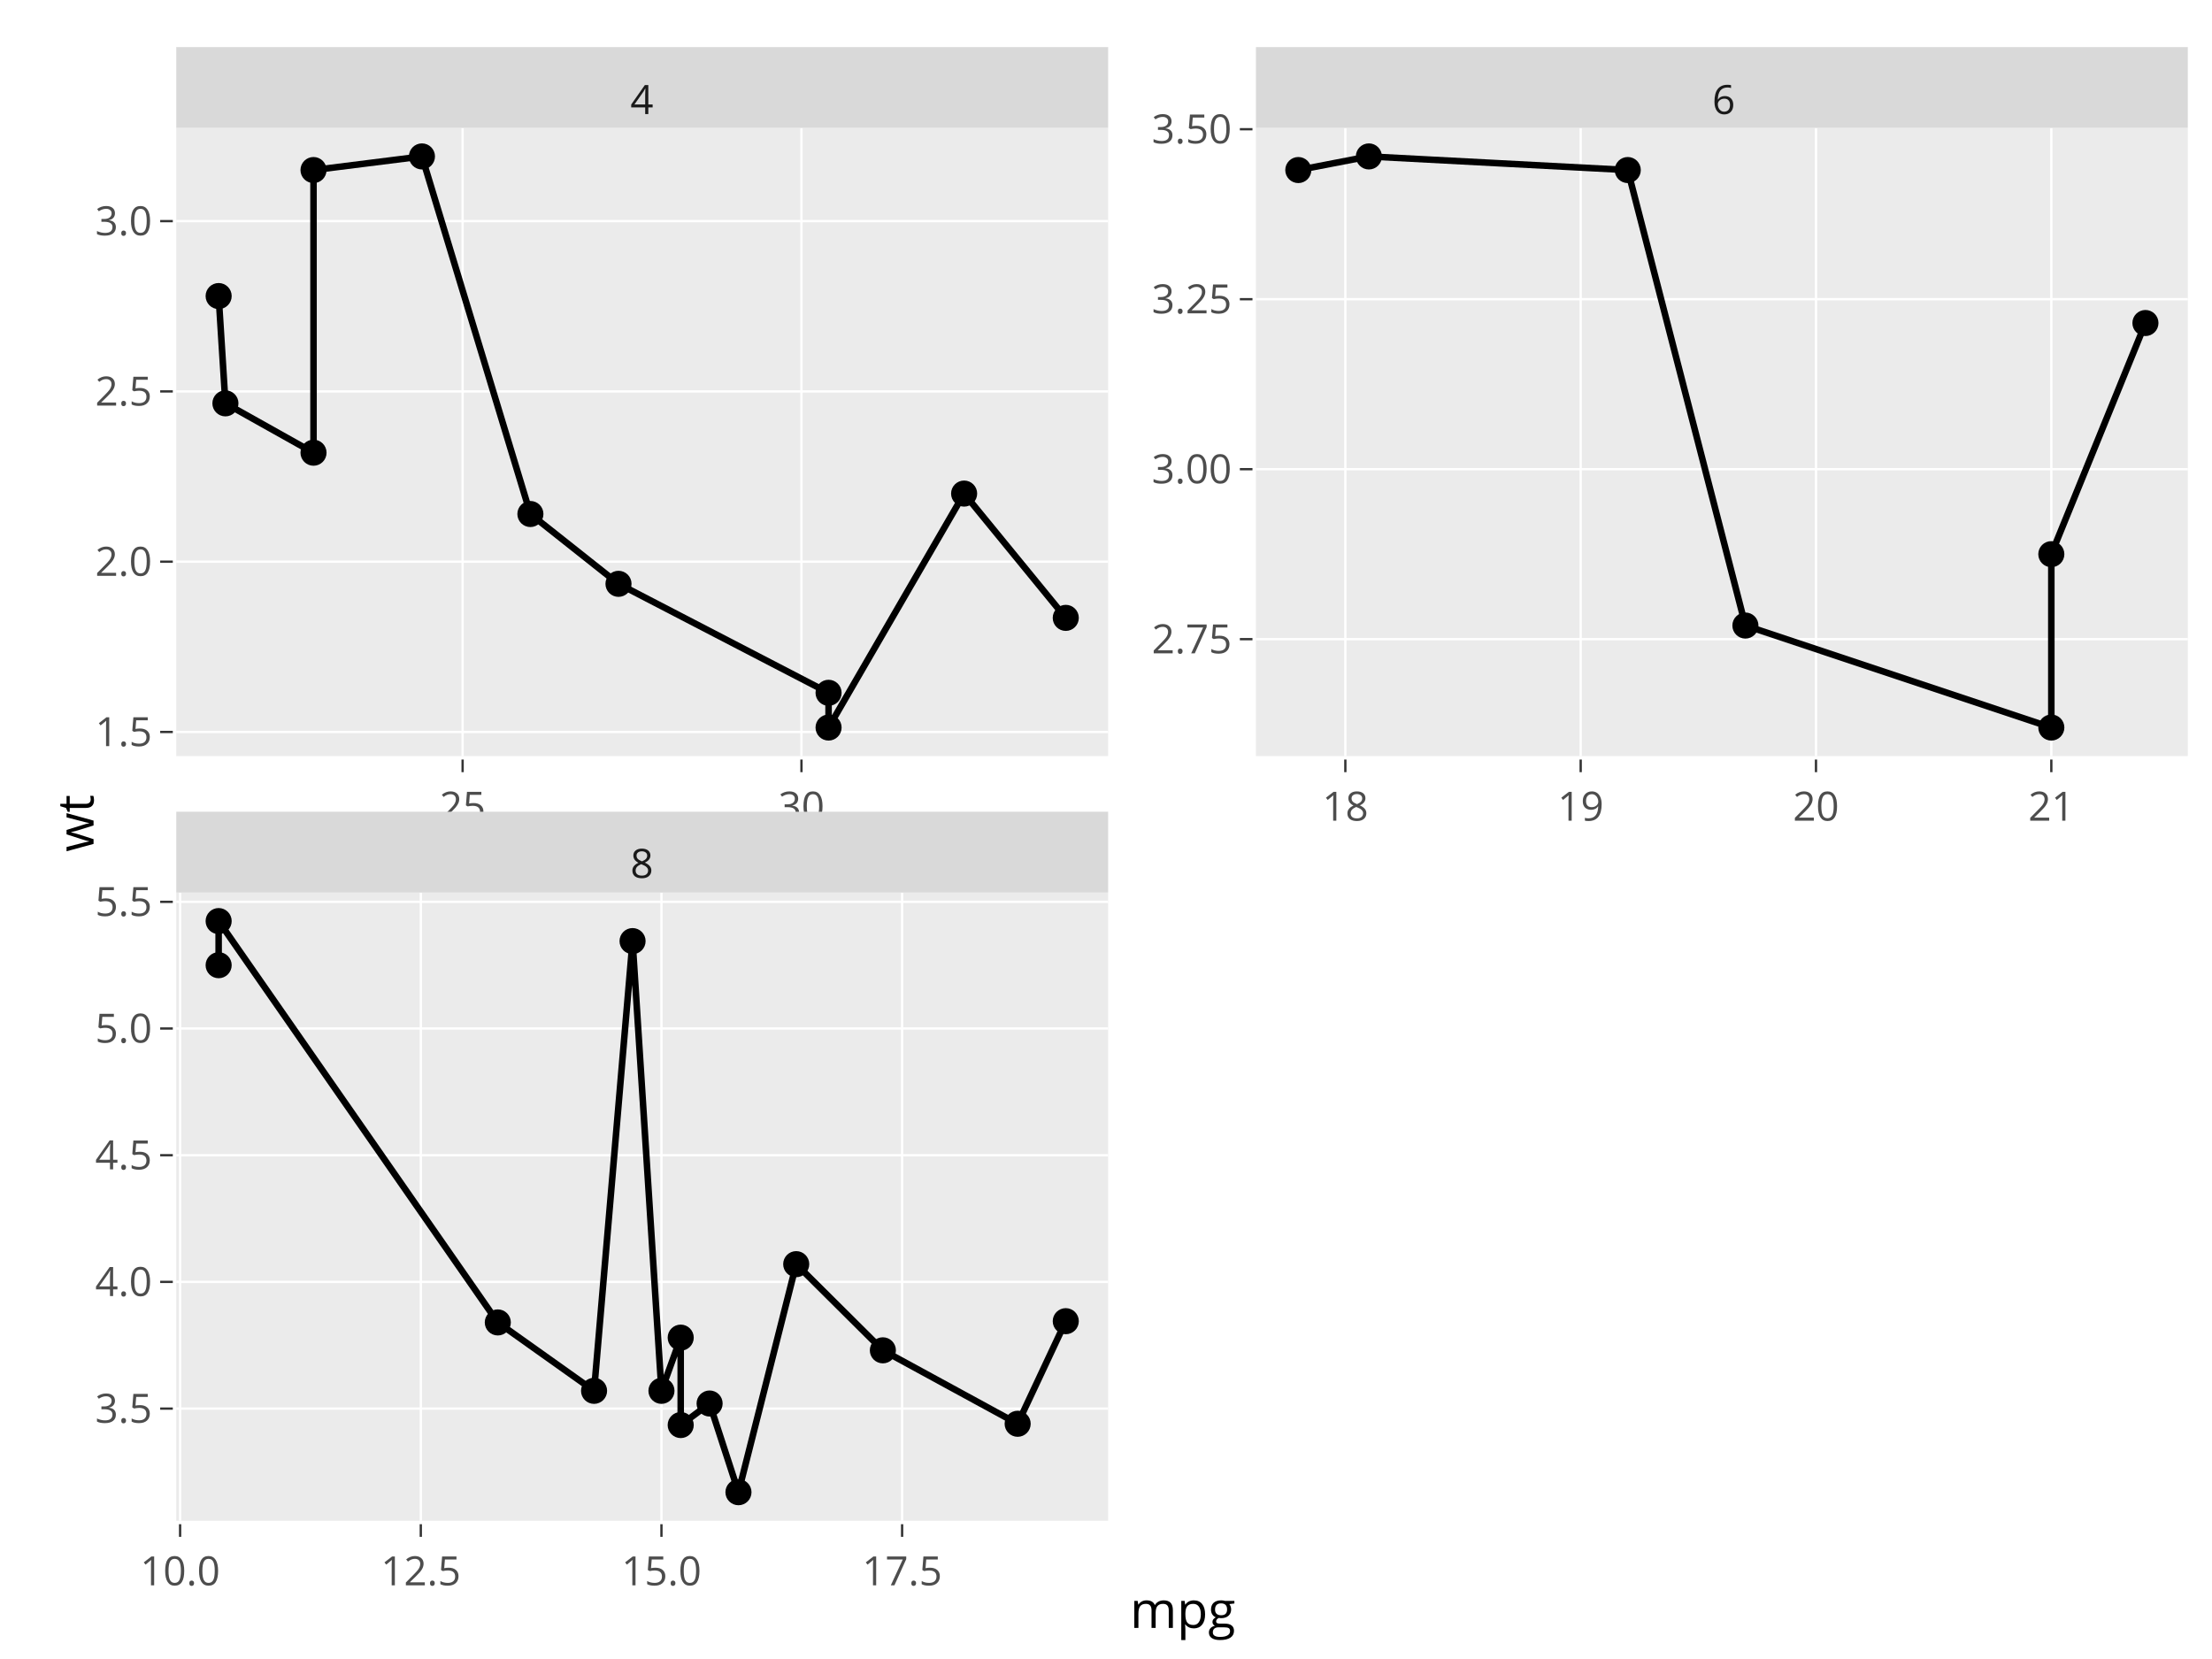
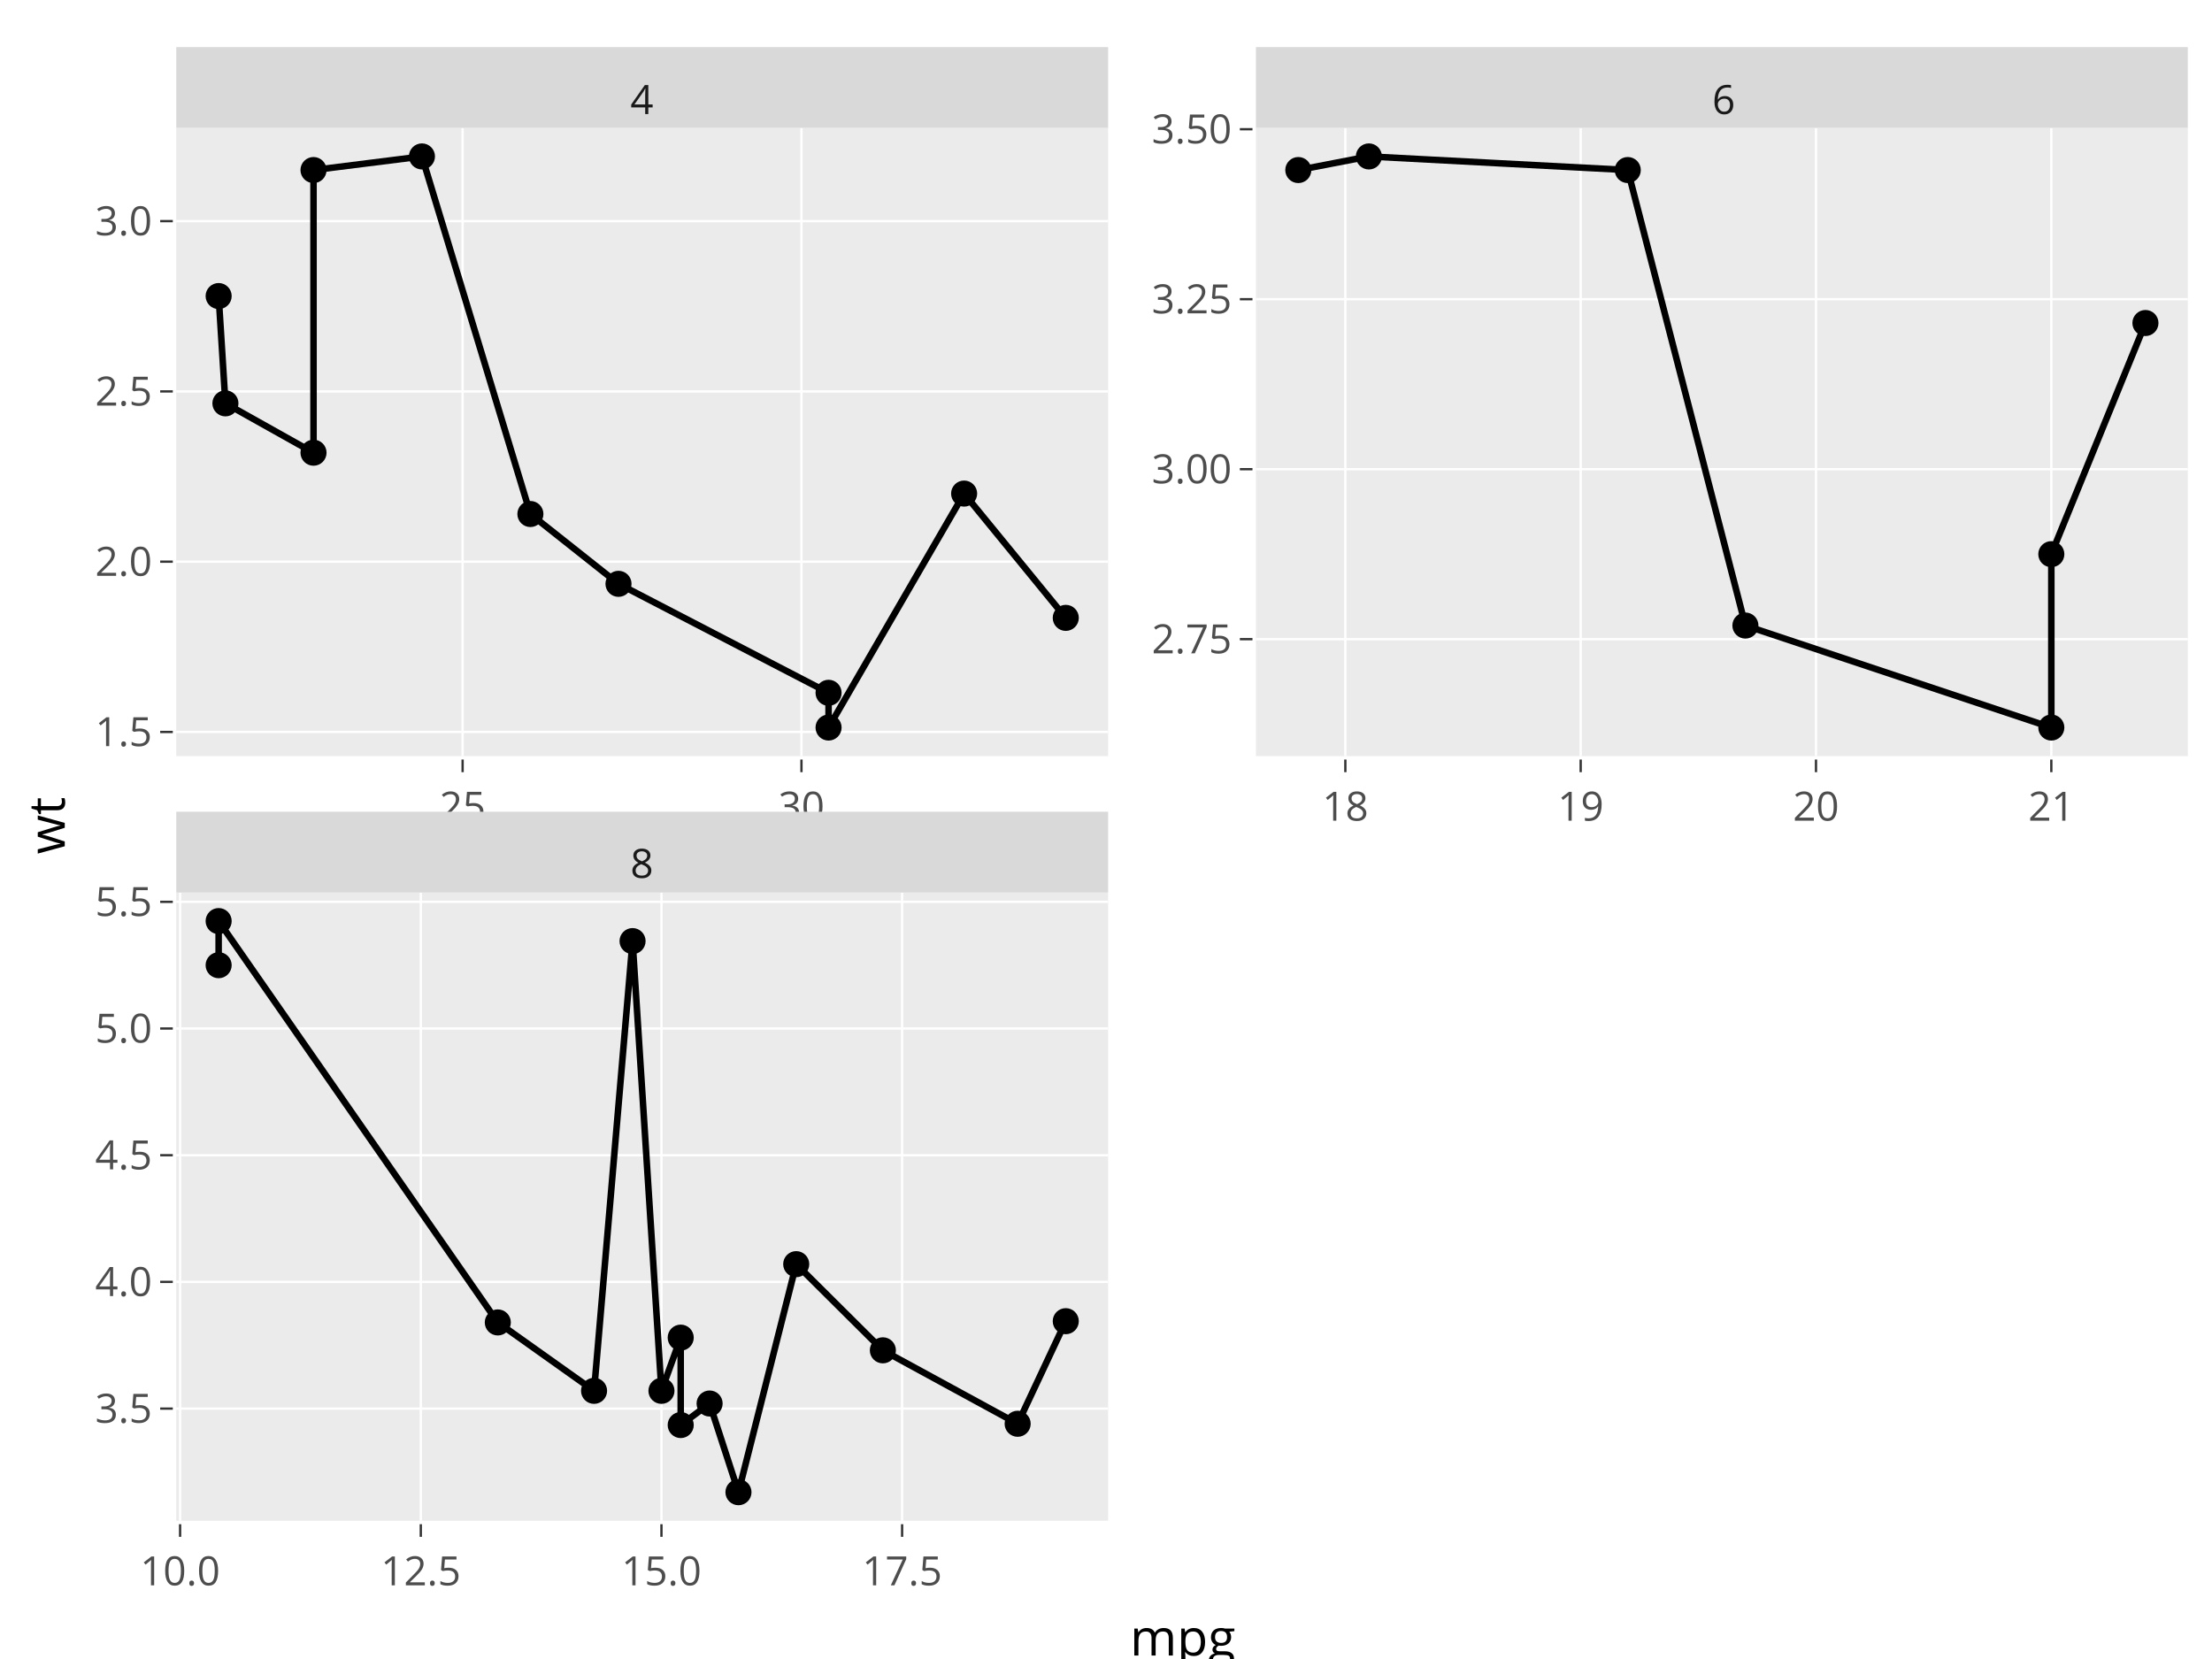
<svg xmlns="http://www.w3.org/2000/svg" class="main-svg" width="640" height="480" style="" viewBox="0 0 640 480">
  <rect x="0" y="0" width="640" height="480" style="fill: rgb(255, 255, 255); fill-opacity: 1;" />
  <defs id="defs-">
    <g class="clips">
      <clipPath id="clipxyplot" class="plotclip">
        <rect width="269.619" height="181.76" />
      </clipPath>
      <clipPath id="clipx2y2plot" class="plotclip">
        <rect width="269.619" height="181.76" />
      </clipPath>
      <clipPath id="clipx3y3plot" class="plotclip">
        <rect width="269.619" height="181.76" />
      </clipPath>
      <clipPath class="axesclip" id="clipx">
        <rect x="51" y="0" width="269.619" height="480" />
      </clipPath>
      <clipPath class="axesclip" id="clipy">
        <rect x="0" y="37" width="640" height="181.76" />
      </clipPath>
      <clipPath class="axesclip" id="clipxy">
        <rect x="51" y="37" width="269.619" height="181.76" />
      </clipPath>
      <clipPath class="axesclip" id="clipy2">
        <rect x="0" y="37" width="640" height="181.76" />
      </clipPath>
      <clipPath class="axesclip" id="clipxy2">
        <rect x="51" y="37" width="269.619" height="181.76" />
      </clipPath>
      <clipPath class="axesclip" id="clipy3">
        <rect x="0" y="258.24" width="640" height="181.76" />
      </clipPath>
      <clipPath class="axesclip" id="clipxy3">
        <rect x="51" y="258.24" width="269.619" height="181.76" />
      </clipPath>
      <clipPath class="axesclip" id="clipx2">
        <rect x="363.381" y="0" width="269.619" height="480" />
      </clipPath>
      <clipPath class="axesclip" id="clipx2y">
        <rect x="363.381" y="37" width="269.619" height="181.76" />
      </clipPath>
      <clipPath class="axesclip" id="clipx2y2">
        <rect x="363.381" y="37" width="269.619" height="181.76" />
      </clipPath>
      <clipPath class="axesclip" id="clipx2y3">
        <rect x="363.381" y="258.24" width="269.619" height="181.76" />
      </clipPath>
      <clipPath class="axesclip" id="clipx3">
        <rect x="51" y="0" width="269.619" height="480" />
      </clipPath>
      <clipPath class="axesclip" id="clipx3y">
        <rect x="51" y="37" width="269.619" height="181.76" />
      </clipPath>
      <clipPath class="axesclip" id="clipx3y2">
        <rect x="51" y="37" width="269.619" height="181.76" />
      </clipPath>
      <clipPath class="axesclip" id="clipx3y3">
        <rect x="51" y="258.24" width="269.619" height="181.76" />
      </clipPath>
    </g>
    <g class="gradients" />
    <g class="patterns" />
  </defs>
  <g class="bglayer">
    <rect class="bg" x="51" y="37" width="269.619" height="181.76" style="fill: rgb(235, 235, 235); fill-opacity: 1; stroke-width: 0;" />
    <rect class="bg" x="363.381" y="37" width="269.619" height="181.76" style="fill: rgb(235, 235, 235); fill-opacity: 1; stroke-width: 0;" />
    <rect class="bg" x="51" y="258.24" width="269.619" height="181.76" style="fill: rgb(235, 235, 235); fill-opacity: 1; stroke-width: 0;" />
  </g>
  <g class="layer-below">
    <g class="imagelayer" />
    <g class="shapelayer" />
  </g>
  <g class="cartesianlayer">
    <g class="subplot xy">
      <g class="layer-subplot">
        <g class="shapelayer" />
        <g class="imagelayer" />
      </g>
      <g class="gridlayer">
        <g class="x">
          <path class="xgrid crisp" transform="translate(133.85,0)" d="M0,37v181.76" style="stroke: rgb(255, 255, 255); stroke-opacity: 1; stroke-width: 0.664px;" />
          <path class="xgrid crisp" transform="translate(231.89,0)" d="M0,37v181.76" style="stroke: rgb(255, 255, 255); stroke-opacity: 1; stroke-width: 0.664px;" />
        </g>
        <g class="y">
          <path class="ygrid crisp" transform="translate(0,211.78)" d="M51,0h269.619" style="stroke: rgb(255, 255, 255); stroke-opacity: 1; stroke-width: 0.664px;" />
          <path class="ygrid crisp" transform="translate(0,162.51)" d="M51,0h269.619" style="stroke: rgb(255, 255, 255); stroke-opacity: 1; stroke-width: 0.664px;" />
          <path class="ygrid crisp" transform="translate(0,113.25)" d="M51,0h269.619" style="stroke: rgb(255, 255, 255); stroke-opacity: 1; stroke-width: 0.664px;" />
          <path class="ygrid crisp" transform="translate(0,63.98)" d="M51,0h269.619" style="stroke: rgb(255, 255, 255); stroke-opacity: 1; stroke-width: 0.664px;" />
        </g>
      </g>
      <g class="zerolinelayer" />
      <path class="xlines-below" />
      <path class="ylines-below" />
      <g class="overlines-below" />
      <g class="xaxislayer-below" />
      <g class="yaxislayer-below" />
      <g class="overaxes-below" />
      <g class="plot" transform="translate(51,37)" clip-path="url(#clipxyplot)">
        <g class="scatterlayer mlayer">
          <g class="trace scatter trace-vdiffr-plotly-1" style="stroke-miterlimit: 2; opacity: 1;">
            <g class="fills" />
            <g class="errorbars" />
            <g class="lines" />
            <g class="points">
              <path class="point" transform="translate(39.71,93.98)" d="M2.83,0A2.83,2.83 0 1,1 0,-2.83A2.83,2.83 0 0,1 2.83,0Z" style="opacity: 1; stroke-width: 1.89px; fill: rgb(0, 0, 0); fill-opacity: 1; stroke: rgb(0, 0, 0); stroke-opacity: 1;" />
              <path class="point" transform="translate(71.08,8.26)" d="M2.83,0A2.83,2.83 0 1,1 0,-2.83A2.83,2.83 0 0,1 2.83,0Z" style="opacity: 1; stroke-width: 1.89px; fill: rgb(0, 0, 0); fill-opacity: 1; stroke: rgb(0, 0, 0); stroke-opacity: 1;" />
              <path class="point" transform="translate(39.71,12.2)" d="M2.83,0A2.83,2.83 0 1,1 0,-2.83A2.83,2.83 0 0,1 2.83,0Z" style="opacity: 1; stroke-width: 1.89px; fill: rgb(0, 0, 0); fill-opacity: 1; stroke: rgb(0, 0, 0); stroke-opacity: 1;" />
              <path class="point" transform="translate(227.95,105.81)" d="M2.83,0A2.83,2.83 0 1,1 0,-2.83A2.83,2.83 0 0,1 2.83,0Z" style="opacity: 1; stroke-width: 1.89px; fill: rgb(0, 0, 0); fill-opacity: 1; stroke: rgb(0, 0, 0); stroke-opacity: 1;" />
              <path class="point" transform="translate(188.73,163.45)" d="M2.83,0A2.83,2.83 0 1,1 0,-2.83A2.83,2.83 0 0,1 2.83,0Z" style="opacity: 1; stroke-width: 1.89px; fill: rgb(0, 0, 0); fill-opacity: 1; stroke: rgb(0, 0, 0); stroke-opacity: 1;" />
              <path class="point" transform="translate(257.36,141.77)" d="M2.83,0A2.83,2.83 0 1,1 0,-2.83A2.83,2.83 0 0,1 2.83,0Z" style="opacity: 1; stroke-width: 1.89px; fill: rgb(0, 0, 0); fill-opacity: 1; stroke: rgb(0, 0, 0); stroke-opacity: 1;" />
              <path class="point" transform="translate(14.22,79.7)" d="M2.83,0A2.83,2.83 0 1,1 0,-2.83A2.83,2.83 0 0,1 2.83,0Z" style="opacity: 1; stroke-width: 1.89px; fill: rgb(0, 0, 0); fill-opacity: 1; stroke: rgb(0, 0, 0); stroke-opacity: 1;" />
              <path class="point" transform="translate(127.95,131.92)" d="M2.83,0A2.83,2.83 0 1,1 0,-2.83A2.83,2.83 0 0,1 2.83,0Z" style="opacity: 1; stroke-width: 1.89px; fill: rgb(0, 0, 0); fill-opacity: 1; stroke: rgb(0, 0, 0); stroke-opacity: 1;" />
              <path class="point" transform="translate(102.46,111.72)" d="M2.83,0A2.83,2.83 0 1,1 0,-2.83A2.83,2.83 0 0,1 2.83,0Z" style="opacity: 1; stroke-width: 1.89px; fill: rgb(0, 0, 0); fill-opacity: 1; stroke: rgb(0, 0, 0); stroke-opacity: 1;" />
              <path class="point" transform="translate(188.73,173.5)" d="M2.83,0A2.83,2.83 0 1,1 0,-2.83A2.83,2.83 0 0,1 2.83,0Z" style="opacity: 1; stroke-width: 1.89px; fill: rgb(0, 0, 0); fill-opacity: 1; stroke: rgb(0, 0, 0); stroke-opacity: 1;" />
              <path class="point" transform="translate(12.26,48.66)" d="M2.83,0A2.83,2.83 0 1,1 0,-2.83A2.83,2.83 0 0,1 2.83,0Z" style="opacity: 1; stroke-width: 1.89px; fill: rgb(0, 0, 0); fill-opacity: 1; stroke: rgb(0, 0, 0); stroke-opacity: 1;" />
            </g>
            <g class="text" />
          </g>
          <g class="trace scatter trace-vdiffr-plotly-4" style="stroke-miterlimit: 2; opacity: 1;">
            <g class="fills" />
            <g class="errorbars" />
            <g class="lines">
              <path class="js-line" d="M12.26,48.66L14.22,79.7L39.71,93.98L39.71,12.2L71.08,8.26L102.46,111.72L127.95,131.92L188.73,163.45L188.73,173.5L227.95,105.81L257.36,141.77" style="vector-effect: non-scaling-stroke; fill: none; stroke: rgb(0, 0, 0); stroke-opacity: 1; stroke-width: 1.89px; opacity: 1;" />
            </g>
            <g class="points" />
            <g class="text" />
          </g>
        </g>
      </g>
      <g class="overplot" />
      <path class="xlines-above crisp" d="" style="fill: none; stroke-width: 1px; stroke: rgb(0, 0, 0); stroke-opacity: 0;" />
      <path class="ylines-above crisp" d="" style="fill: none; stroke-width: 1px; stroke: rgb(0, 0, 0); stroke-opacity: 0;" />
      <g class="overlines-above" />
      <g class="xaxislayer-above">
        <path class="xtick ticks crisp" d="M0,219.76v3.653" transform="translate(133.85,0)" style="stroke: rgb(51, 51, 51); stroke-opacity: 1; stroke-width: 0.664px;" />
        <path class="xtick ticks crisp" d="M0,219.76v3.653" transform="translate(231.89,0)" style="stroke: rgb(51, 51, 51); stroke-opacity: 1; stroke-width: 0.664px;" />
        <g class="xtick">
          <text text-anchor="middle" x="0" y="237.44" transform="translate(133.85,0)" style="font-family: 'Open Sans', verdana, arial, sans-serif; font-size: 11.69px; fill: rgb(77, 77, 77); fill-opacity: 1; white-space: pre; opacity: 1;">25</text>
        </g>
        <g class="xtick">
          <text text-anchor="middle" x="0" y="237.44" style="font-family: 'Open Sans', verdana, arial, sans-serif; font-size: 11.69px; fill: rgb(77, 77, 77); fill-opacity: 1; white-space: pre; opacity: 1;" transform="translate(231.89,0)">30</text>
        </g>
      </g>
      <g class="yaxislayer-above">
        <path class="ytick ticks crisp" d="M50,0h-3.653" transform="translate(0,211.78)" style="stroke: rgb(51, 51, 51); stroke-opacity: 1; stroke-width: 0.664px;" />
        <path class="ytick ticks crisp" d="M50,0h-3.653" transform="translate(0,162.51)" style="stroke: rgb(51, 51, 51); stroke-opacity: 1; stroke-width: 0.664px;" />
        <path class="ytick ticks crisp" d="M50,0h-3.653" transform="translate(0,113.25)" style="stroke: rgb(51, 51, 51); stroke-opacity: 1; stroke-width: 0.664px;" />
        <path class="ytick ticks crisp" d="M50,0h-3.653" transform="translate(0,63.98)" style="stroke: rgb(51, 51, 51); stroke-opacity: 1; stroke-width: 0.664px;" />
        <g class="ytick">
          <text text-anchor="end" x="44.009" y="4.091" transform="translate(0,211.78)" style="font-family: 'Open Sans', verdana, arial, sans-serif; font-size: 11.69px; fill: rgb(77, 77, 77); fill-opacity: 1; white-space: pre; opacity: 1;">1.5</text>
        </g>
        <g class="ytick">
          <text text-anchor="end" x="44.009" y="4.091" style="font-family: 'Open Sans', verdana, arial, sans-serif; font-size: 11.69px; fill: rgb(77, 77, 77); fill-opacity: 1; white-space: pre; opacity: 1;" transform="translate(0,162.51)">2.0</text>
        </g>
        <g class="ytick">
          <text text-anchor="end" x="44.009" y="4.091" style="font-family: 'Open Sans', verdana, arial, sans-serif; font-size: 11.69px; fill: rgb(77, 77, 77); fill-opacity: 1; white-space: pre; opacity: 1;" transform="translate(0,113.25)">2.5</text>
        </g>
        <g class="ytick">
          <text text-anchor="end" x="44.009" y="4.091" style="font-family: 'Open Sans', verdana, arial, sans-serif; font-size: 11.69px; fill: rgb(77, 77, 77); fill-opacity: 1; white-space: pre; opacity: 1;" transform="translate(0,63.98)">3.0</text>
        </g>
      </g>
      <g class="overaxes-above" />
    </g>
    <g class="subplot x2y2">
      <g class="layer-subplot">
        <g class="shapelayer" />
        <g class="imagelayer" />
      </g>
      <g class="gridlayer">
        <g class="x2">
          <path class="x2grid crisp" transform="translate(389.2511,0)" d="M0,37v181.76" style="stroke: rgb(255, 255, 255); stroke-opacity: 1; stroke-width: 0.664px;" />
          <path class="x2grid crisp" transform="translate(457.3411,0)" d="M0,37v181.76" style="stroke: rgb(255, 255, 255); stroke-opacity: 1; stroke-width: 0.664px;" />
          <path class="x2grid crisp" transform="translate(525.4211,0)" d="M0,37v181.76" style="stroke: rgb(255, 255, 255); stroke-opacity: 1; stroke-width: 0.664px;" />
          <path class="x2grid crisp" transform="translate(593.5111,0)" d="M0,37v181.76" style="stroke: rgb(255, 255, 255); stroke-opacity: 1; stroke-width: 0.664px;" />
        </g>
        <g class="y2">
          <path class="y2grid crisp" transform="translate(0,184.93)" d="M363.381,0h269.619" style="stroke: rgb(255, 255, 255); stroke-opacity: 1; stroke-width: 0.664px;" />
          <path class="y2grid crisp" transform="translate(0,135.75)" d="M363.381,0h269.619" style="stroke: rgb(255, 255, 255); stroke-opacity: 1; stroke-width: 0.664px;" />
          <path class="y2grid crisp" transform="translate(0,86.57)" d="M363.381,0h269.619" style="stroke: rgb(255, 255, 255); stroke-opacity: 1; stroke-width: 0.664px;" />
        </g>
      </g>
      <g class="zerolinelayer" />
      <path class="xlines-below" />
      <path class="ylines-below" />
      <g class="overlines-below" />
      <g class="xaxislayer-below" />
      <g class="yaxislayer-below" />
      <g class="overaxes-below" />
      <g class="plot" transform="translate(363.3811,37)" clip-path="url(#clipx2y2plot)">
        <g class="scatterlayer mlayer">
          <g class="trace scatter trace-vdiffr-plotly-2" style="stroke-miterlimit: 2; opacity: 1;">
            <g class="fills" />
            <g class="errorbars" />
            <g class="lines" />
            <g class="points">
              <path class="point" transform="translate(230.13,173.5)" d="M2.83,0A2.83,2.83 0 1,1 0,-2.83A2.83,2.83 0 0,1 2.83,0Z" style="opacity: 1; stroke-width: 1.89px; fill: rgb(0, 0, 0); fill-opacity: 1; stroke: rgb(0, 0, 0); stroke-opacity: 1;" />
              <path class="point" transform="translate(230.13,123.34)" d="M2.83,0A2.83,2.83 0 1,1 0,-2.83A2.83,2.83 0 0,1 2.83,0Z" style="opacity: 1; stroke-width: 1.89px; fill: rgb(0, 0, 0); fill-opacity: 1; stroke: rgb(0, 0, 0); stroke-opacity: 1;" />
              <path class="point" transform="translate(257.36,56.46)" d="M2.83,0A2.83,2.83 0 1,1 0,-2.83A2.83,2.83 0 0,1 2.83,0Z" style="opacity: 1; stroke-width: 1.89px; fill: rgb(0, 0, 0); fill-opacity: 1; stroke: rgb(0, 0, 0); stroke-opacity: 1;" />
              <path class="point" transform="translate(32.68,8.26)" d="M2.83,0A2.83,2.83 0 1,1 0,-2.83A2.83,2.83 0 0,1 2.83,0Z" style="opacity: 1; stroke-width: 1.89px; fill: rgb(0, 0, 0); fill-opacity: 1; stroke: rgb(0, 0, 0); stroke-opacity: 1;" />
              <path class="point" transform="translate(107.58,12.2)" d="M2.83,0A2.83,2.83 0 1,1 0,-2.83A2.83,2.83 0 0,1 2.83,0Z" style="opacity: 1; stroke-width: 1.89px; fill: rgb(0, 0, 0); fill-opacity: 1; stroke: rgb(0, 0, 0); stroke-opacity: 1;" />
              <path class="point" transform="translate(12.26,12.2)" d="M2.83,0A2.83,2.83 0 1,1 0,-2.83A2.83,2.83 0 0,1 2.83,0Z" style="opacity: 1; stroke-width: 1.89px; fill: rgb(0, 0, 0); fill-opacity: 1; stroke: rgb(0, 0, 0); stroke-opacity: 1;" />
              <path class="point" transform="translate(141.62,143.99)" d="M2.83,0A2.83,2.83 0 1,1 0,-2.83A2.83,2.83 0 0,1 2.83,0Z" style="opacity: 1; stroke-width: 1.89px; fill: rgb(0, 0, 0); fill-opacity: 1; stroke: rgb(0, 0, 0); stroke-opacity: 1;" />
            </g>
            <g class="text" />
          </g>
          <g class="trace scatter trace-vdiffr-plotly-5" style="stroke-miterlimit: 2; opacity: 1;">
            <g class="fills" />
            <g class="errorbars" />
            <g class="lines">
              <path class="js-line" d="M12.26,12.2L32.68,8.26L107.58,12.2L141.62,143.99L230.13,173.5L230.13,123.34L257.36,56.46" style="vector-effect: non-scaling-stroke; fill: none; stroke: rgb(0, 0, 0); stroke-opacity: 1; stroke-width: 1.89px; opacity: 1;" />
            </g>
            <g class="points" />
            <g class="text" />
          </g>
        </g>
      </g>
      <g class="overplot" />
      <path class="xlines-above crisp" d="" style="fill: none; stroke-width: 1px; stroke: rgb(0, 0, 0); stroke-opacity: 0;" />
      <path class="ylines-above crisp" d="" style="fill: none; stroke-width: 1px; stroke: rgb(0, 0, 0); stroke-opacity: 0;" />
      <g class="overlines-above" />
      <g class="xaxislayer-above">
        <path class="x2tick ticks crisp" d="M0,219.76v3.653" transform="translate(389.2511,0)" style="stroke: rgb(51, 51, 51); stroke-opacity: 1; stroke-width: 0.664px;" />
        <path class="x2tick ticks crisp" d="M0,219.76v3.653" transform="translate(457.3411,0)" style="stroke: rgb(51, 51, 51); stroke-opacity: 1; stroke-width: 0.664px;" />
        <path class="x2tick ticks crisp" d="M0,219.76v3.653" transform="translate(525.4211,0)" style="stroke: rgb(51, 51, 51); stroke-opacity: 1; stroke-width: 0.664px;" />
        <path class="x2tick ticks crisp" d="M0,219.76v3.653" transform="translate(593.5111,0)" style="stroke: rgb(51, 51, 51); stroke-opacity: 1; stroke-width: 0.664px;" />
        <g class="x2tick">
          <text text-anchor="middle" x="0" y="237.44" transform="translate(389.2511,0)" style="font-family: 'Open Sans', verdana, arial, sans-serif; font-size: 11.69px; fill: rgb(77, 77, 77); fill-opacity: 1; white-space: pre; opacity: 1;">18</text>
        </g>
        <g class="x2tick">
          <text text-anchor="middle" x="0" y="237.44" style="font-family: 'Open Sans', verdana, arial, sans-serif; font-size: 11.69px; fill: rgb(77, 77, 77); fill-opacity: 1; white-space: pre; opacity: 1;" transform="translate(457.3411,0)">19</text>
        </g>
        <g class="x2tick">
          <text text-anchor="middle" x="0" y="237.44" style="font-family: 'Open Sans', verdana, arial, sans-serif; font-size: 11.69px; fill: rgb(77, 77, 77); fill-opacity: 1; white-space: pre; opacity: 1;" transform="translate(525.4211,0)">20</text>
        </g>
        <g class="x2tick">
          <text text-anchor="middle" x="0" y="237.44" style="font-family: 'Open Sans', verdana, arial, sans-serif; font-size: 11.69px; fill: rgb(77, 77, 77); fill-opacity: 1; white-space: pre; opacity: 1;" transform="translate(593.5111,0)">21</text>
        </g>
      </g>
      <g class="yaxislayer-above">
        <path class="y2tick ticks crisp" d="M362.381,0h-3.653" transform="translate(0,184.93)" style="stroke: rgb(51, 51, 51); stroke-opacity: 1; stroke-width: 0.664px;" />
        <path class="y2tick ticks crisp" d="M362.381,0h-3.653" transform="translate(0,135.75)" style="stroke: rgb(51, 51, 51); stroke-opacity: 1; stroke-width: 0.664px;" />
        <path class="y2tick ticks crisp" d="M362.381,0h-3.653" transform="translate(0,86.57)" style="stroke: rgb(51, 51, 51); stroke-opacity: 1; stroke-width: 0.664px;" />
        <path class="y2tick ticks crisp" d="M362.381,0h-3.653" transform="translate(0,37.39)" style="stroke: rgb(51, 51, 51); stroke-opacity: 1; stroke-width: 0.664px;" />
        <g class="y2tick">
          <text text-anchor="end" x="356.39" y="4.091" transform="translate(0,184.93)" style="font-family: 'Open Sans', verdana, arial, sans-serif; font-size: 11.69px; fill: rgb(77, 77, 77); fill-opacity: 1; white-space: pre; opacity: 1;">2.75</text>
        </g>
        <g class="y2tick">
          <text text-anchor="end" x="356.39" y="4.091" style="font-family: 'Open Sans', verdana, arial, sans-serif; font-size: 11.69px; fill: rgb(77, 77, 77); fill-opacity: 1; white-space: pre; opacity: 1;" transform="translate(0,135.75)">3.00</text>
        </g>
        <g class="y2tick">
          <text text-anchor="end" x="356.39" y="4.091" style="font-family: 'Open Sans', verdana, arial, sans-serif; font-size: 11.69px; fill: rgb(77, 77, 77); fill-opacity: 1; white-space: pre; opacity: 1;" transform="translate(0,86.57)">3.25</text>
        </g>
        <g class="y2tick">
          <text text-anchor="end" x="356.39" y="4.091" style="font-family: 'Open Sans', verdana, arial, sans-serif; font-size: 11.69px; fill: rgb(77, 77, 77); fill-opacity: 1; white-space: pre; opacity: 1;" transform="translate(0,37.39)">3.50</text>
        </g>
      </g>
      <g class="overaxes-above" />
    </g>
    <g class="subplot x3y3">
      <g class="layer-subplot">
        <g class="shapelayer" />
        <g class="imagelayer" />
      </g>
      <g class="gridlayer">
        <g class="x3">
          <path class="x3grid crisp" transform="translate(52.11,0)" d="M0,258.24v181.76" style="stroke: rgb(255, 255, 255); stroke-opacity: 1; stroke-width: 0.664px;" />
          <path class="x3grid crisp" transform="translate(121.75,0)" d="M0,258.24v181.76" style="stroke: rgb(255, 255, 255); stroke-opacity: 1; stroke-width: 0.664px;" />
          <path class="x3grid crisp" transform="translate(191.38,0)" d="M0,258.24v181.76" style="stroke: rgb(255, 255, 255); stroke-opacity: 1; stroke-width: 0.664px;" />
          <path class="x3grid crisp" transform="translate(261.01,0)" d="M0,258.24v181.76" style="stroke: rgb(255, 255, 255); stroke-opacity: 1; stroke-width: 0.664px;" />
        </g>
        <g class="y3">
          <path class="y3grid crisp" transform="translate(0,407.5501)" d="M51,0h269.619" style="stroke: rgb(255, 255, 255); stroke-opacity: 1; stroke-width: 0.664px;" />
          <path class="y3grid crisp" transform="translate(0,370.8901)" d="M51,0h269.619" style="stroke: rgb(255, 255, 255); stroke-opacity: 1; stroke-width: 0.664px;" />
          <path class="y3grid crisp" transform="translate(0,334.2401)" d="M51,0h269.619" style="stroke: rgb(255, 255, 255); stroke-opacity: 1; stroke-width: 0.664px;" />
          <path class="y3grid crisp" transform="translate(0,297.5801)" d="M51,0h269.619" style="stroke: rgb(255, 255, 255); stroke-opacity: 1; stroke-width: 0.664px;" />
          <path class="y3grid crisp" transform="translate(0,260.9301)" d="M51,0h269.619" style="stroke: rgb(255, 255, 255); stroke-opacity: 1; stroke-width: 0.664px;" />
        </g>
      </g>
      <g class="zerolinelayer" />
      <path class="xlines-below" />
      <path class="ylines-below" />
      <g class="overlines-below" />
      <g class="xaxislayer-below" />
      <g class="yaxislayer-below" />
      <g class="overaxes-below" />
      <g class="plot" transform="translate(51,258.2401)" clip-path="url(#clipx3y3plot)">
        <g class="scatterlayer mlayer">
          <g class="trace scatter trace-vdiffr-plotly-3" style="stroke-miterlimit: 2; opacity: 1;">
            <g class="fills" />
            <g class="errorbars" />
            <g class="lines" />
            <g class="points">
              <path class="point" transform="translate(243.44,153.7)" d="M2.83,0A2.83,2.83 0 1,1 0,-2.83A2.83,2.83 0 0,1 2.83,0Z" style="opacity: 1; stroke-width: 1.89px; fill: rgb(0, 0, 0); fill-opacity: 1; stroke: rgb(0, 0, 0); stroke-opacity: 1;" />
              <path class="point" transform="translate(120.88,144.17)" d="M2.83,0A2.83,2.83 0 1,1 0,-2.83A2.83,2.83 0 0,1 2.83,0Z" style="opacity: 1; stroke-width: 1.89px; fill: rgb(0, 0, 0); fill-opacity: 1; stroke: rgb(0, 0, 0); stroke-opacity: 1;" />
              <path class="point" transform="translate(179.37,107.52)" d="M2.83,0A2.83,2.83 0 1,1 0,-2.83A2.83,2.83 0 0,1 2.83,0Z" style="opacity: 1; stroke-width: 1.89px; fill: rgb(0, 0, 0); fill-opacity: 1; stroke: rgb(0, 0, 0); stroke-opacity: 1;" />
              <path class="point" transform="translate(204.44,132.45)" d="M2.83,0A2.83,2.83 0 1,1 0,-2.83A2.83,2.83 0 0,1 2.83,0Z" style="opacity: 1; stroke-width: 1.89px; fill: rgb(0, 0, 0); fill-opacity: 1; stroke: rgb(0, 0, 0); stroke-opacity: 1;" />
              <path class="point" transform="translate(145.95,128.78)" d="M2.83,0A2.83,2.83 0 1,1 0,-2.83A2.83,2.83 0 0,1 2.83,0Z" style="opacity: 1; stroke-width: 1.89px; fill: rgb(0, 0, 0); fill-opacity: 1; stroke: rgb(0, 0, 0); stroke-opacity: 1;" />
              <path class="point" transform="translate(12.26,21.02)" d="M2.83,0A2.83,2.83 0 1,1 0,-2.83A2.83,2.83 0 0,1 2.83,0Z" style="opacity: 1; stroke-width: 1.89px; fill: rgb(0, 0, 0); fill-opacity: 1; stroke: rgb(0, 0, 0); stroke-opacity: 1;" />
              <path class="point" transform="translate(12.26,8.26)" d="M2.83,0A2.83,2.83 0 1,1 0,-2.83A2.83,2.83 0 0,1 2.83,0Z" style="opacity: 1; stroke-width: 1.89px; fill: rgb(0, 0, 0); fill-opacity: 1; stroke: rgb(0, 0, 0); stroke-opacity: 1;" />
              <path class="point" transform="translate(132.02,14.05)" d="M2.83,0A2.83,2.83 0 1,1 0,-2.83A2.83,2.83 0 0,1 2.83,0Z" style="opacity: 1; stroke-width: 1.89px; fill: rgb(0, 0, 0); fill-opacity: 1; stroke: rgb(0, 0, 0); stroke-opacity: 1;" />
              <path class="point" transform="translate(154.31,147.84)" d="M2.83,0A2.83,2.83 0 1,1 0,-2.83A2.83,2.83 0 0,1 2.83,0Z" style="opacity: 1; stroke-width: 1.89px; fill: rgb(0, 0, 0); fill-opacity: 1; stroke: rgb(0, 0, 0); stroke-opacity: 1;" />
              <path class="point" transform="translate(145.95,154.07)" d="M2.83,0A2.83,2.83 0 1,1 0,-2.83A2.83,2.83 0 0,1 2.83,0Z" style="opacity: 1; stroke-width: 1.89px; fill: rgb(0, 0, 0); fill-opacity: 1; stroke: rgb(0, 0, 0); stroke-opacity: 1;" />
              <path class="point" transform="translate(93.03,124.38)" d="M2.83,0A2.83,2.83 0 1,1 0,-2.83A2.83,2.83 0 0,1 2.83,0Z" style="opacity: 1; stroke-width: 1.89px; fill: rgb(0, 0, 0); fill-opacity: 1; stroke: rgb(0, 0, 0); stroke-opacity: 1;" />
              <path class="point" transform="translate(257.36,124.02)" d="M2.83,0A2.83,2.83 0 1,1 0,-2.83A2.83,2.83 0 0,1 2.83,0Z" style="opacity: 1; stroke-width: 1.89px; fill: rgb(0, 0, 0); fill-opacity: 1; stroke: rgb(0, 0, 0); stroke-opacity: 1;" />
              <path class="point" transform="translate(162.66,173.5)" d="M2.83,0A2.83,2.83 0 1,1 0,-2.83A2.83,2.83 0 0,1 2.83,0Z" style="opacity: 1; stroke-width: 1.89px; fill: rgb(0, 0, 0); fill-opacity: 1; stroke: rgb(0, 0, 0); stroke-opacity: 1;" />
              <path class="point" transform="translate(140.38,144.17)" d="M2.83,0A2.83,2.83 0 1,1 0,-2.83A2.83,2.83 0 0,1 2.83,0Z" style="opacity: 1; stroke-width: 1.89px; fill: rgb(0, 0, 0); fill-opacity: 1; stroke: rgb(0, 0, 0); stroke-opacity: 1;" />
            </g>
            <g class="text" />
          </g>
          <g class="trace scatter trace-vdiffr-plotly-6" style="stroke-miterlimit: 2; opacity: 1;">
            <g class="fills" />
            <g class="errorbars" />
            <g class="lines">
              <path class="js-line" d="M12.26,21.02L12.26,8.26L93.03,124.38L120.88,144.17L132.02,14.05L140.38,144.17L145.95,128.78L145.95,154.07L154.31,147.84L162.66,173.5L179.37,107.52L204.44,132.45L243.44,153.7L257.36,124.02" style="vector-effect: non-scaling-stroke; fill: none; stroke: rgb(0, 0, 0); stroke-opacity: 1; stroke-width: 1.89px; opacity: 1;" />
            </g>
            <g class="points" />
            <g class="text" />
          </g>
        </g>
      </g>
      <g class="overplot" />
      <path class="xlines-above crisp" d="" style="fill: none; stroke-width: 1px; stroke: rgb(0, 0, 0); stroke-opacity: 0;" />
      <path class="ylines-above crisp" d="" style="fill: none; stroke-width: 1px; stroke: rgb(0, 0, 0); stroke-opacity: 0;" />
      <g class="overlines-above" />
      <g class="xaxislayer-above">
        <path class="x3tick ticks crisp" d="M0,441v3.653" transform="translate(52.11,0)" style="stroke: rgb(51, 51, 51); stroke-opacity: 1; stroke-width: 0.664px;" />
        <path class="x3tick ticks crisp" d="M0,441v3.653" transform="translate(121.75,0)" style="stroke: rgb(51, 51, 51); stroke-opacity: 1; stroke-width: 0.664px;" />
        <path class="x3tick ticks crisp" d="M0,441v3.653" transform="translate(191.38,0)" style="stroke: rgb(51, 51, 51); stroke-opacity: 1; stroke-width: 0.664px;" />
        <path class="x3tick ticks crisp" d="M0,441v3.653" transform="translate(261.01,0)" style="stroke: rgb(51, 51, 51); stroke-opacity: 1; stroke-width: 0.664px;" />
        <g class="x3tick">
          <text text-anchor="middle" x="0" y="458.68" transform="translate(52.11,0)" style="font-family: 'Open Sans', verdana, arial, sans-serif; font-size: 11.69px; fill: rgb(77, 77, 77); fill-opacity: 1; white-space: pre; opacity: 1;">10.0</text>
        </g>
        <g class="x3tick">
          <text text-anchor="middle" x="0" y="458.68" style="font-family: 'Open Sans', verdana, arial, sans-serif; font-size: 11.69px; fill: rgb(77, 77, 77); fill-opacity: 1; white-space: pre; opacity: 1;" transform="translate(121.75,0)">12.5</text>
        </g>
        <g class="x3tick">
          <text text-anchor="middle" x="0" y="458.68" style="font-family: 'Open Sans', verdana, arial, sans-serif; font-size: 11.69px; fill: rgb(77, 77, 77); fill-opacity: 1; white-space: pre; opacity: 1;" transform="translate(191.38,0)">15.0</text>
        </g>
        <g class="x3tick">
          <text text-anchor="middle" x="0" y="458.68" style="font-family: 'Open Sans', verdana, arial, sans-serif; font-size: 11.69px; fill: rgb(77, 77, 77); fill-opacity: 1; white-space: pre; opacity: 1;" transform="translate(261.01,0)">17.5</text>
        </g>
      </g>
      <g class="yaxislayer-above">
        <path class="y3tick ticks crisp" d="M50,0h-3.653" transform="translate(0,407.5501)" style="stroke: rgb(51, 51, 51); stroke-opacity: 1; stroke-width: 0.664px;" />
        <path class="y3tick ticks crisp" d="M50,0h-3.653" transform="translate(0,370.8901)" style="stroke: rgb(51, 51, 51); stroke-opacity: 1; stroke-width: 0.664px;" />
        <path class="y3tick ticks crisp" d="M50,0h-3.653" transform="translate(0,334.2401)" style="stroke: rgb(51, 51, 51); stroke-opacity: 1; stroke-width: 0.664px;" />
        <path class="y3tick ticks crisp" d="M50,0h-3.653" transform="translate(0,297.5801)" style="stroke: rgb(51, 51, 51); stroke-opacity: 1; stroke-width: 0.664px;" />
        <path class="y3tick ticks crisp" d="M50,0h-3.653" transform="translate(0,260.9301)" style="stroke: rgb(51, 51, 51); stroke-opacity: 1; stroke-width: 0.664px;" />
        <g class="y3tick">
          <text text-anchor="end" x="44.009" y="4.091" transform="translate(0,407.5501)" style="font-family: 'Open Sans', verdana, arial, sans-serif; font-size: 11.69px; fill: rgb(77, 77, 77); fill-opacity: 1; white-space: pre; opacity: 1;">3.5</text>
        </g>
        <g class="y3tick">
          <text text-anchor="end" x="44.009" y="4.091" style="font-family: 'Open Sans', verdana, arial, sans-serif; font-size: 11.69px; fill: rgb(77, 77, 77); fill-opacity: 1; white-space: pre; opacity: 1;" transform="translate(0,370.8901)">4.0</text>
        </g>
        <g class="y3tick">
          <text text-anchor="end" x="44.009" y="4.091" style="font-family: 'Open Sans', verdana, arial, sans-serif; font-size: 11.69px; fill: rgb(77, 77, 77); fill-opacity: 1; white-space: pre; opacity: 1;" transform="translate(0,334.2401)">4.5</text>
        </g>
        <g class="y3tick">
          <text text-anchor="end" x="44.009" y="4.091" style="font-family: 'Open Sans', verdana, arial, sans-serif; font-size: 11.69px; fill: rgb(77, 77, 77); fill-opacity: 1; white-space: pre; opacity: 1;" transform="translate(0,297.5801)">5.0</text>
        </g>
        <g class="y3tick">
          <text text-anchor="end" x="44.009" y="4.091" style="font-family: 'Open Sans', verdana, arial, sans-serif; font-size: 11.69px; fill: rgb(77, 77, 77); fill-opacity: 1; white-space: pre; opacity: 1;" transform="translate(0,260.9301)">5.5</text>
        </g>
      </g>
      <g class="overaxes-above" />
    </g>
  </g>
  <g class="polarlayer" />
  <g class="ternarylayer" />
  <g class="geolayer" />
  <g class="funnelarealayer" />
  <g class="pielayer" />
  <g class="treemaplayer" />
  <g class="sunburstlayer" />
  <g class="glimages" />
  <defs id="topdefs-">
    <g class="clips" />
  </defs>
  <g class="layer-above">
    <g class="imagelayer" />
    <g class="shapelayer">
      <path data-index="0" fill-rule="evenodd" d="M51,218.76H320.619V37H51Z" style="opacity: 1; stroke: rgb(0, 0, 0); stroke-opacity: 0; fill: rgb(0, 0, 0); fill-opacity: 0; stroke-width: 0px;" />
      <path data-index="1" fill-rule="evenodd" d="M51,37H320.619V13.621H51Z" style="opacity: 1; stroke: rgb(0, 0, 0); stroke-opacity: 0; fill: rgb(217, 217, 217); fill-opacity: 1; stroke-width: 0.664px;" />
      <path data-index="2" fill-rule="evenodd" d="M363.381,218.76H633V37H363.381Z" style="opacity: 1; stroke: rgb(0, 0, 0); stroke-opacity: 0; fill: rgb(0, 0, 0); fill-opacity: 0; stroke-width: 0px;" />
      <path data-index="3" fill-rule="evenodd" d="M363.381,37H633V13.621H363.381Z" style="opacity: 1; stroke: rgb(0, 0, 0); stroke-opacity: 0; fill: rgb(217, 217, 217); fill-opacity: 1; stroke-width: 0.664px;" />
      <path data-index="4" fill-rule="evenodd" d="M51,440H320.619V258.24H51Z" style="opacity: 1; stroke: rgb(0, 0, 0); stroke-opacity: 0; fill: rgb(0, 0, 0); fill-opacity: 0; stroke-width: 0px;" />
      <path data-index="5" fill-rule="evenodd" d="M51,258.24H320.619V234.861H51Z" style="opacity: 1; stroke: rgb(0, 0, 0); stroke-opacity: 0; fill: rgb(217, 217, 217); fill-opacity: 1; stroke-width: 0.664px;" />
    </g>
  </g>
  <g class="infolayer">
    <g class="g-gtitle" />
    <g class="g-xtitle" />
    <g class="g-x2title" />
    <g class="g-x3title" />
    <g class="g-ytitle" />
    <g class="g-y2title" />
    <g class="g-y3title" />
    <g class="annotation" data-index="0" style="opacity: 1;">
-       <g class="annotation-text-g" transform="rotate(0,342,465.2614)">
-         <g class="cursor-pointer" transform="translate(324,454)">
+       <g class="annotation-text-g" transform="rotate(0,342,472.9178)">
+         <g class="cursor-pointer" transform="translate(324,462)">
          <rect class="bg" x="0.5" y="0.5" width="35" height="21" style="stroke-width: 1px; stroke: rgb(0, 0, 0); stroke-opacity: 0; fill: rgb(0, 0, 0); fill-opacity: 0;" />
          <text class="annotation-text" text-anchor="middle" x="18.219" y="17" style="font-family: 'Open Sans', verdana, arial, sans-serif; font-size: 14.612px; fill: rgb(0, 0, 0); fill-opacity: 1; white-space: pre;">mpg</text>
        </g>
      </g>
    </g>
    <g class="annotation" data-index="1" style="opacity: 1;">
-       <g class="annotation-text-g" transform="rotate(-90,20.56678,238.5)">
-         <g class="cursor-pointer" transform="translate(10,228)">
+       <g class="annotation-text-g" transform="rotate(-90,12.23744,238.5)">
+         <g class="cursor-pointer" transform="translate(1,228)">
          <rect class="bg" x="0.5" y="0.5" width="21" height="21" style="stroke-width: 1px; stroke: rgb(0, 0, 0); stroke-opacity: 0; fill: rgb(0, 0, 0); fill-opacity: 0;" />
          <text class="annotation-text" text-anchor="middle" x="10.859" y="17" style="font-family: 'Open Sans', verdana, arial, sans-serif; font-size: 14.612px; fill: rgb(0, 0, 0); fill-opacity: 1; white-space: pre;">wt</text>
        </g>
      </g>
    </g>
    <g class="annotation" data-index="2" style="opacity: 1;">
      <g class="annotation-text-g" transform="rotate(0,185.8095,28)">
        <g class="cursor-pointer" transform="translate(180,19)">
          <rect class="bg" x="0.5" y="0.5" width="10" height="17" style="stroke-width: 1px; stroke: rgb(0, 0, 0); stroke-opacity: 0; fill: rgb(0, 0, 0); fill-opacity: 0;" />
          <text class="annotation-text" text-anchor="middle" x="5.719" y="14" style="font-family: 'Open Sans', verdana, arial, sans-serif; font-size: 11.69px; fill: rgb(26, 26, 26); fill-opacity: 1; white-space: pre;">4</text>
        </g>
      </g>
    </g>
    <g class="annotation" data-index="3" style="opacity: 1;">
      <g class="annotation-text-g" transform="rotate(0,498.1905,28)">
        <g class="cursor-pointer" transform="translate(493,19)">
          <rect class="bg" x="0.5" y="0.5" width="10" height="17" style="stroke-width: 1px; stroke: rgb(0, 0, 0); stroke-opacity: 0; fill: rgb(0, 0, 0); fill-opacity: 0;" />
          <text class="annotation-text" text-anchor="middle" x="5.719" y="14" style="font-family: 'Open Sans', verdana, arial, sans-serif; font-size: 11.69px; fill: rgb(26, 26, 26); fill-opacity: 1; white-space: pre;">6</text>
        </g>
      </g>
    </g>
    <g class="annotation" data-index="4" style="opacity: 1;">
      <g class="annotation-text-g" transform="rotate(0,185.8095,249.2401)">
        <g class="cursor-pointer" transform="translate(180,240)">
          <rect class="bg" x="0.5" y="0.5" width="10" height="17" style="stroke-width: 1px; stroke: rgb(0, 0, 0); stroke-opacity: 0; fill: rgb(0, 0, 0); fill-opacity: 0;" />
          <text class="annotation-text" text-anchor="middle" x="5.719" y="14" style="font-family: 'Open Sans', verdana, arial, sans-serif; font-size: 11.69px; fill: rgb(26, 26, 26); fill-opacity: 1; white-space: pre;">8</text>
        </g>
      </g>
    </g>
  </g>
</svg>
